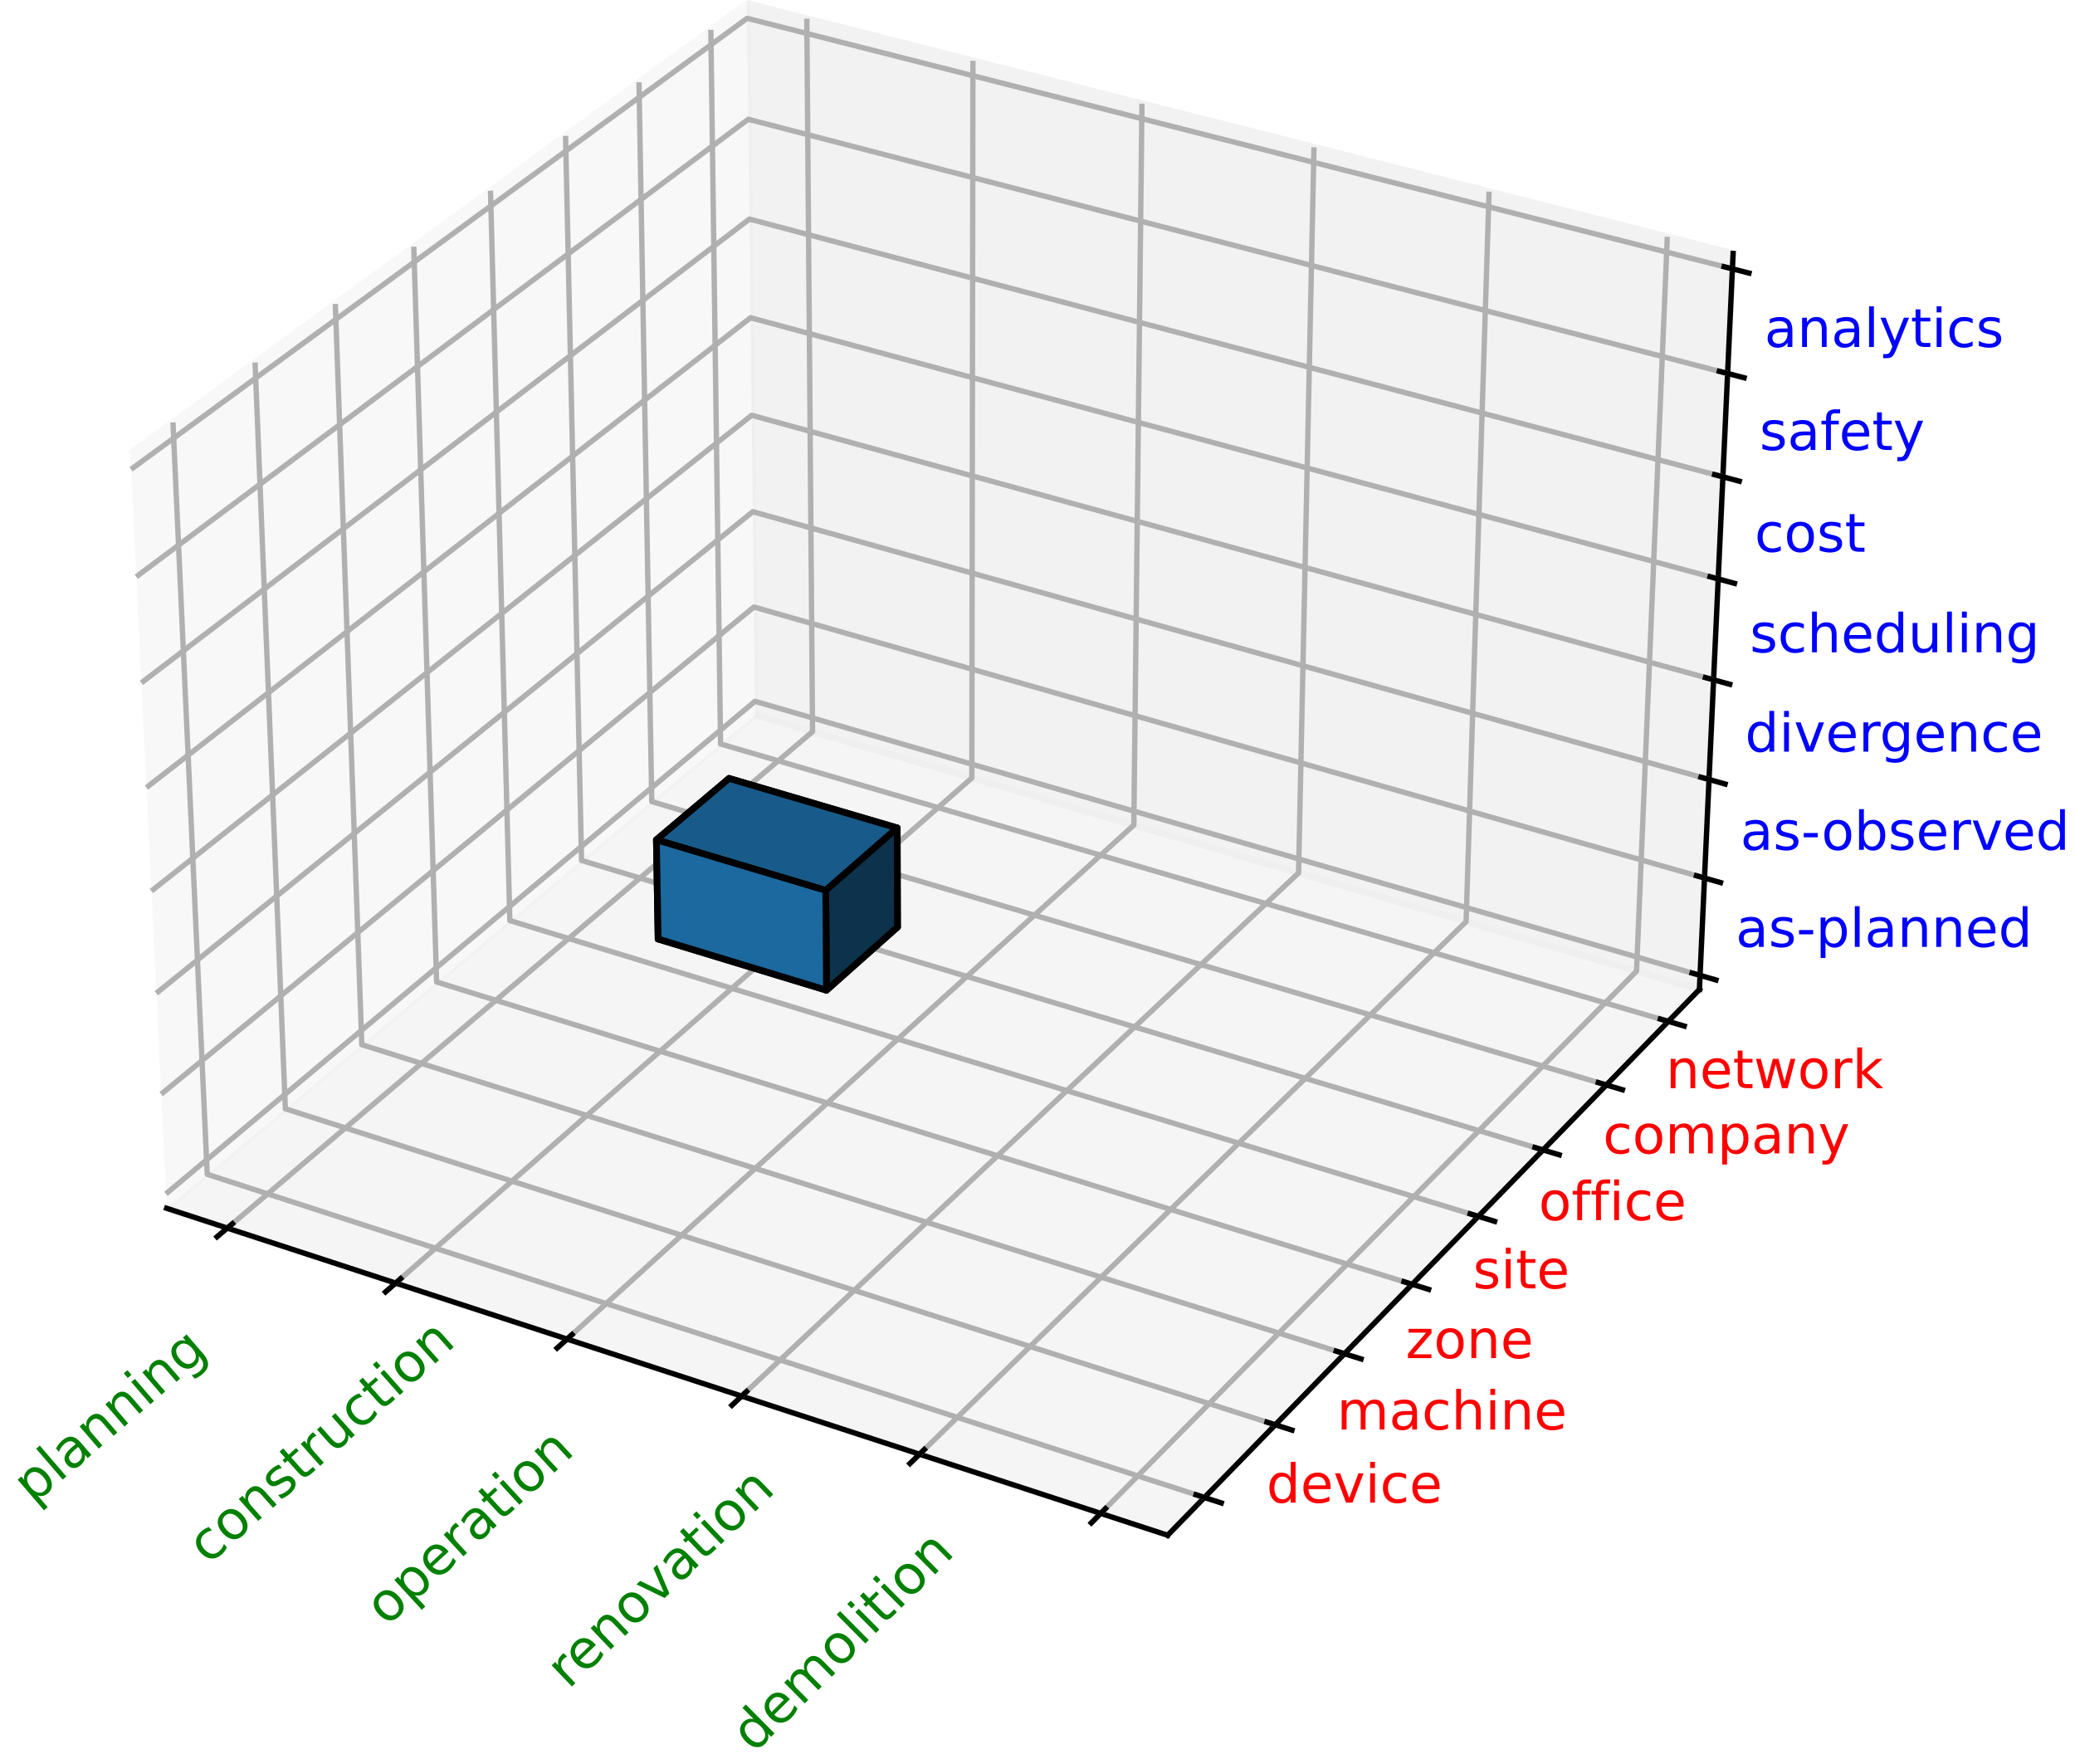
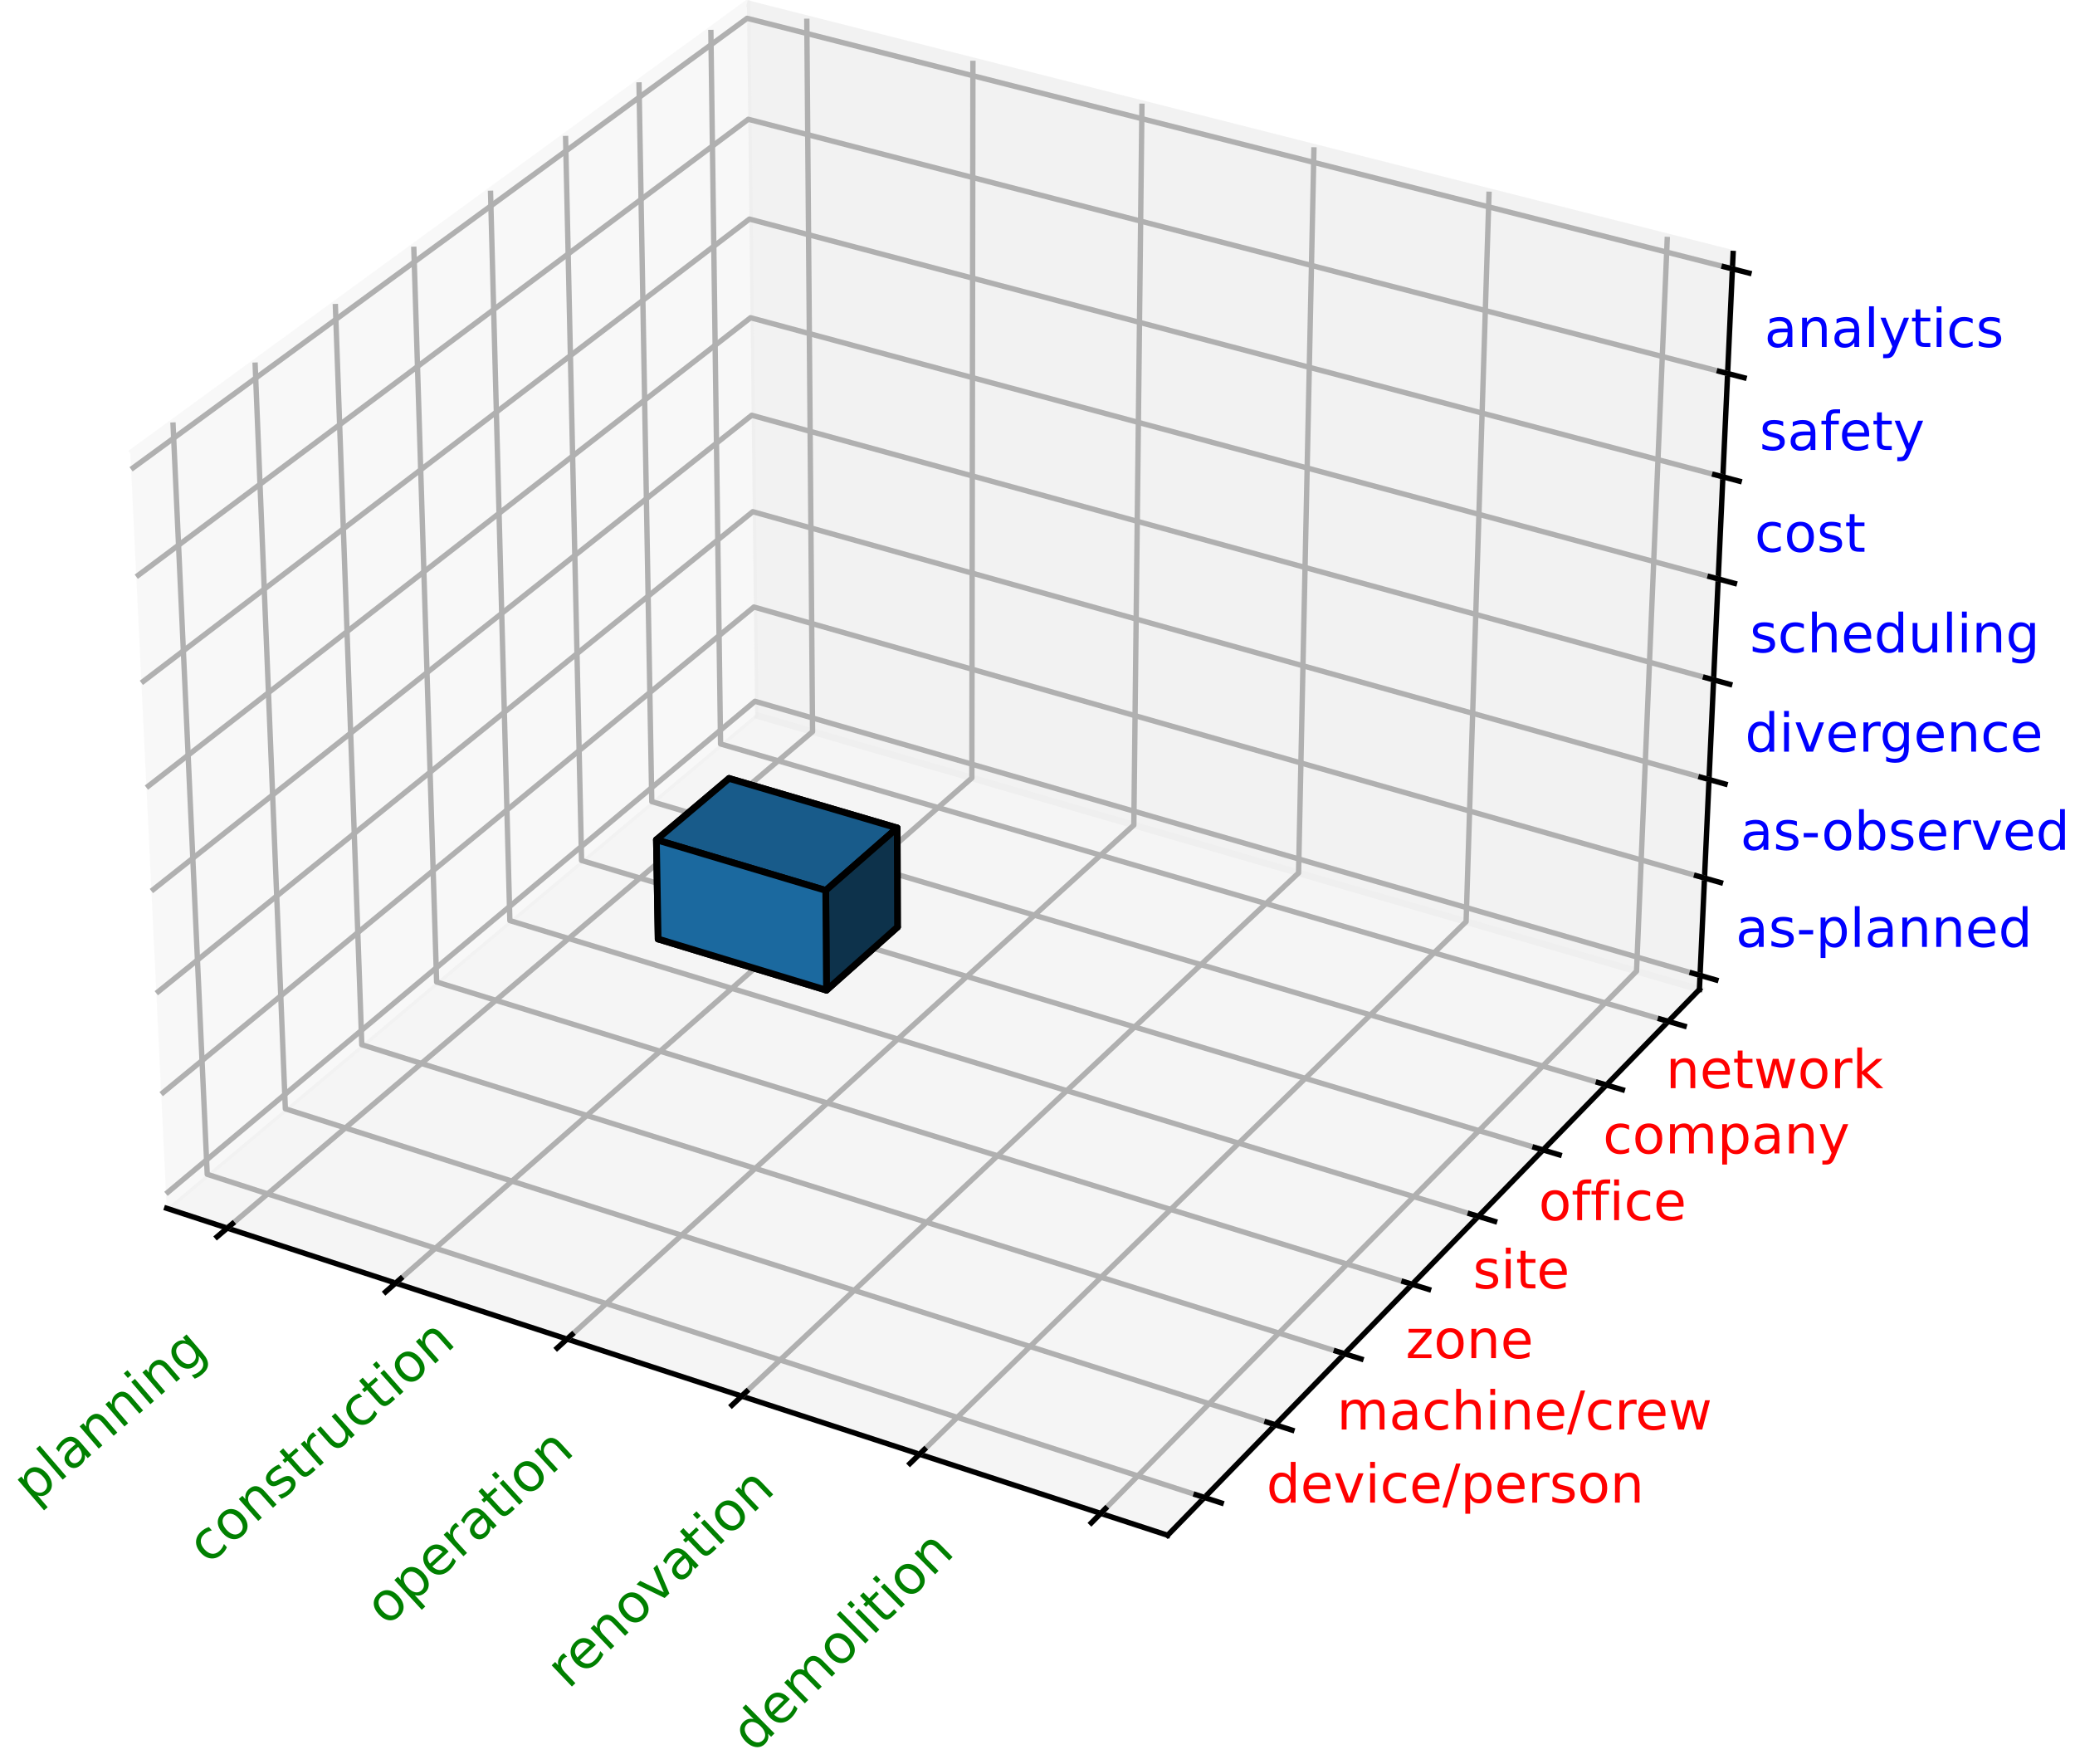
<svg xmlns="http://www.w3.org/2000/svg" xmlns:xlink="http://www.w3.org/1999/xlink" height="255" version="1.1" viewBox="103 61.554 300.49 263.392" width="300">
  <defs>
    <style type="text/css">*{stroke-linecap:butt;stroke-linejoin:round;}</style>
  </defs>
  <g id="figure_1">
    <g id="patch_1">
      <path d="M 0 345.6  L 460.8 345.6  L 460.8 0  L 0 0  z " style="fill:#ffffff;" />
    </g>
    <g id="patch_2">
      <path d="M 103.104 307.584  L 369.216 307.584  L 369.216 41.472  L 103.104 41.472  z " style="fill:#ffffff;" />
    </g>
    <g id="pane3d_1">
      <g id="patch_3">
        <path d="M 123.197 241.969  L 211.076 168.307  L 209.855 62.074  L 117.77 129.273  " style="fill:#f2f2f2;opacity:0.5;stroke:#f2f2f2;stroke-linejoin:miter;" />
      </g>
    </g>
    <g id="pane3d_2">
      <g id="patch_4">
        <path d="M 211.076 168.307  L 352.09 209.295  L 357.123 99.402  L 209.855 62.074  " style="fill:#e6e6e6;opacity:0.5;stroke:#e6e6e6;stroke-linejoin:miter;" />
      </g>
    </g>
    <g id="pane3d_3">
      <g id="patch_5">
        <path d="M 123.197 241.969  L 272.679 290.79  L 352.09 209.295  L 211.076 168.307  " style="fill:#ececec;opacity:0.5;stroke:#ececec;stroke-linejoin:miter;" />
      </g>
    </g>
    <g id="axis3d_1">
      <g id="line2d_1">
        <path d="M 123.197 241.969  L 272.679 290.79  " style="fill:none;stroke:#000000;stroke-linecap:square;stroke-width:0.8;" />
      </g>
      <g id="Line3DCollection_1">
        <path d="M 132.251 244.926  L 219.652 170.8  L 218.793 64.34  " style="fill:none;stroke:#b0b0b0;stroke-width:0.8;" />
        <path d="M 157.391 253.137  L 243.442 177.715  L 243.601 70.628  " style="fill:none;stroke:#b0b0b0;stroke-width:0.8;" />
        <path d="M 182.991 261.498  L 267.632 184.746  L 268.844 77.026  " style="fill:none;stroke:#b0b0b0;stroke-width:0.8;" />
        <path d="M 209.065 270.014  L 292.232 191.896  L 294.533 83.538  " style="fill:none;stroke:#b0b0b0;stroke-width:0.8;" />
        <path d="M 235.625 278.688  L 317.251 199.168  L 320.681 90.165  " style="fill:none;stroke:#b0b0b0;stroke-width:0.8;" />
        <path d="M 262.686 287.526  L 342.702 206.566  L 347.299 96.912  " style="fill:none;stroke:#b0b0b0;stroke-width:0.8;" />
      </g>
      <g id="xtick_1">
        <g id="line2d_2">
          <path d="M 133.012 244.281  L 130.725 246.22  " style="fill:none;stroke:#000000;stroke-linecap:square;stroke-width:0.8;" />
        </g>
      </g>
      <g id="xtick_2">
        <g id="line2d_3">
          <path d="M 158.14 252.48  L 155.888 254.454  " style="fill:none;stroke:#000000;stroke-linecap:square;stroke-width:0.8;" />
        </g>
      </g>
      <g id="xtick_3">
        <g id="line2d_4">
          <path d="M 183.729 260.829  L 181.511 262.84  " style="fill:none;stroke:#000000;stroke-linecap:square;stroke-width:0.8;" />
        </g>
      </g>
      <g id="xtick_4">
        <g id="line2d_5">
          <path d="M 209.791 269.332  L 207.61 271.38  " style="fill:none;stroke:#000000;stroke-linecap:square;stroke-width:0.8;" />
        </g>
      </g>
      <g id="xtick_5">
        <g id="line2d_6">
          <path d="M 236.338 277.994  L 234.196 280.08  " style="fill:none;stroke:#000000;stroke-linecap:square;stroke-width:0.8;" />
        </g>
      </g>
      <g id="xtick_6">
        <g id="line2d_7">
          <path d="M 263.386 286.819  L 261.284 288.945  " style="fill:none;stroke:#000000;stroke-linecap:square;stroke-width:0.8;" />
        </g>
      </g>
    </g>
    <g id="axis3d_2">
      <g id="line2d_8">
        <path d="M 352.09 209.295  L 272.679 290.79  " style="fill:none;stroke:#000000;stroke-linecap:square;stroke-width:0.8;" />
      </g>
      <g id="Line3DCollection_2">
        <path d="M 124.138 124.626  L 129.253 236.893  L 278.174 285.151  " style="fill:none;stroke:#b0b0b0;stroke-width:0.8;" />
        <path d="M 136.399 115.679  L 140.921 227.113  L 288.752 274.295  " style="fill:none;stroke:#b0b0b0;stroke-width:0.8;" />
        <path d="M 148.383 106.933  L 152.338 217.543  L 299.09 263.686  " style="fill:none;stroke:#b0b0b0;stroke-width:0.8;" />
        <path d="M 160.1 98.383  L 163.511 208.178  L 309.195 253.316  " style="fill:none;stroke:#b0b0b0;stroke-width:0.8;" />
        <path d="M 171.558 90.021  L 174.448 199.01  L 319.076 243.175  " style="fill:none;stroke:#b0b0b0;stroke-width:0.8;" />
        <path d="M 182.766 81.842  L 185.156 190.035  L 328.74 233.258  " style="fill:none;stroke:#b0b0b0;stroke-width:0.8;" />
        <path d="M 193.733 73.839  L 195.642 181.245  L 338.194 223.556  " style="fill:none;stroke:#b0b0b0;stroke-width:0.8;" />
        <path d="M 204.465 66.007  L 205.914 172.635  L 347.445 214.062  " style="fill:none;stroke:#b0b0b0;stroke-width:0.8;" />
      </g>
      <g id="xtick_7">
        <g id="line2d_9">
          <path d="M 276.919 284.745  L 280.687 285.966  " style="fill:none;stroke:#000000;stroke-linecap:square;stroke-width:0.8;" />
        </g>
      </g>
      <g id="xtick_8">
        <g id="line2d_10">
          <path d="M 287.507 273.898  L 291.245 275.091  " style="fill:none;stroke:#000000;stroke-linecap:square;stroke-width:0.8;" />
        </g>
      </g>
      <g id="xtick_9">
        <g id="line2d_11">
          <path d="M 297.855 263.298  L 301.564 264.464  " style="fill:none;stroke:#000000;stroke-linecap:square;stroke-width:0.8;" />
        </g>
      </g>
      <g id="xtick_10">
        <g id="line2d_12">
          <path d="M 307.97 252.936  L 311.65 254.076  " style="fill:none;stroke:#000000;stroke-linecap:square;stroke-width:0.8;" />
        </g>
      </g>
      <g id="xtick_11">
        <g id="line2d_13">
          <path d="M 317.86 242.804  L 321.512 243.919  " style="fill:none;stroke:#000000;stroke-linecap:square;stroke-width:0.8;" />
        </g>
      </g>
      <g id="xtick_12">
        <g id="line2d_14">
          <path d="M 327.534 232.894  L 331.157 233.985  " style="fill:none;stroke:#000000;stroke-linecap:square;stroke-width:0.8;" />
        </g>
      </g>
      <g id="xtick_13">
        <g id="line2d_15">
          <path d="M 336.997 223.2  L 340.592 224.267  " style="fill:none;stroke:#000000;stroke-linecap:square;stroke-width:0.8;" />
        </g>
      </g>
      <g id="xtick_14">
        <g id="line2d_16">
          <path d="M 346.257 213.714  L 349.824 214.759  " style="fill:none;stroke:#000000;stroke-linecap:square;stroke-width:0.8;" />
        </g>
      </g>
    </g>
    <g id="axis3d_3">
      <g id="line2d_17">
        <path d="M 352.09 209.295  L 357.123 99.402  " style="fill:none;stroke:#000000;stroke-linecap:square;stroke-width:0.8;" />
      </g>
      <g id="Line3DCollection_3">
        <path d="M 352.187 207.189  L 211.053 166.268  L 123.093 239.814  " style="fill:none;stroke:#b0b0b0;stroke-width:0.8;" />
        <path d="M 352.852 192.654  L 210.891 152.192  L 122.377 224.929  " style="fill:none;stroke:#b0b0b0;stroke-width:0.8;" />
        <path d="M 353.526 177.946  L 210.727 137.957  L 121.651 209.859  " style="fill:none;stroke:#b0b0b0;stroke-width:0.8;" />
        <path d="M 354.208 163.062  L 210.562 123.559  L 120.916 194.603  " style="fill:none;stroke:#b0b0b0;stroke-width:0.8;" />
        <path d="M 354.897 147.998  L 210.394 108.996  L 120.172 179.155  " style="fill:none;stroke:#b0b0b0;stroke-width:0.8;" />
        <path d="M 355.596 132.751  L 210.225 94.265  L 119.419 163.513  " style="fill:none;stroke:#b0b0b0;stroke-width:0.8;" />
        <path d="M 356.302 117.318  L 210.053 79.363  L 118.656 147.672  " style="fill:none;stroke:#b0b0b0;stroke-width:0.8;" />
        <path d="M 357.018 101.696  L 209.88 64.287  L 117.884 131.63  " style="fill:none;stroke:#b0b0b0;stroke-width:0.8;" />
      </g>
      <g id="xtick_15">
        <g id="line2d_18">
          <path d="M 351.002 206.846  L 354.559 207.877  " style="fill:none;stroke:#000000;stroke-linecap:square;stroke-width:0.8;" />
        </g>
      </g>
      <g id="xtick_16">
        <g id="line2d_19">
          <path d="M 351.661 192.315  L 355.239 193.334  " style="fill:none;stroke:#000000;stroke-linecap:square;stroke-width:0.8;" />
        </g>
      </g>
      <g id="xtick_17">
        <g id="line2d_20">
          <path d="M 352.327 177.61  L 355.927 178.618  " style="fill:none;stroke:#000000;stroke-linecap:square;stroke-width:0.8;" />
        </g>
      </g>
      <g id="xtick_18">
        <g id="line2d_21">
          <path d="M 353.001 162.73  L 356.624 163.726  " style="fill:none;stroke:#000000;stroke-linecap:square;stroke-width:0.8;" />
        </g>
      </g>
      <g id="xtick_19">
        <g id="line2d_22">
          <path d="M 353.683 147.67  L 357.329 148.654  " style="fill:none;stroke:#000000;stroke-linecap:square;stroke-width:0.8;" />
        </g>
      </g>
      <g id="xtick_20">
        <g id="line2d_23">
          <path d="M 354.374 132.428  L 358.042 133.399  " style="fill:none;stroke:#000000;stroke-linecap:square;stroke-width:0.8;" />
        </g>
      </g>
      <g id="xtick_21">
        <g id="line2d_24">
          <path d="M 355.073 116.999  L 358.764 117.957  " style="fill:none;stroke:#000000;stroke-linecap:square;stroke-width:0.8;" />
        </g>
      </g>
      <g id="xtick_22">
        <g id="line2d_25">
          <path d="M 355.78 101.382  L 359.496 102.326  " style="fill:none;stroke:#000000;stroke-linecap:square;stroke-width:0.8;" />
        </g>
      </g>
    </g>
    <g id="axes_1">
      <g id="Poly3DCollection_1">
-         <path clip-path="url(#p607fd3c776)" d="M 207.378 192.494  L 207.186 177.788  L 232.295 185.18  L 232.339 199.971  z " style="fill:#0d324b;stroke:#000000;" />
-         <path clip-path="url(#p607fd3c776)" d="M 196.334 186.952  L 207.186 177.788  L 207.378 192.494  L 196.594 201.764  z " style="fill:#1b699f;stroke:#000000;" />
-         <path clip-path="url(#p607fd3c776)" d="M 207.378 192.494  L 232.339 199.971  L 221.733 209.405  L 196.594 201.764  z " style="fill:#113f60;stroke:#000000;" />
-         <path clip-path="url(#p607fd3c776)" d="M 196.334 186.952  L 221.623 194.507  L 232.295 185.18  L 207.186 177.788  z " style="fill:#185b8a;stroke:#000000;" />
-         <path clip-path="url(#p607fd3c776)" d="M 221.733 209.405  L 232.339 199.971  L 232.295 185.18  L 221.623 194.507  z " style="fill:#0d324b;stroke:#000000;" />
-         <path clip-path="url(#p607fd3c776)" d="M 221.733 209.405  L 221.623 194.507  L 196.334 186.952  L 196.594 201.764  z " style="fill:#1b699f;stroke:#000000;" />
+         <path clip-path="url(#p670bce14e7)" d="M 207.378 192.494  L 207.186 177.788  L 232.295 185.18  L 232.339 199.971  z " style="fill:#0d324b;stroke:#000000;" />
+         <path clip-path="url(#p670bce14e7)" d="M 196.334 186.952  L 207.186 177.788  L 207.378 192.494  L 196.594 201.764  z " style="fill:#1b699f;stroke:#000000;" />
+         <path clip-path="url(#p670bce14e7)" d="M 207.378 192.494  L 232.339 199.971  L 221.733 209.405  L 196.594 201.764  z " style="fill:#113f60;stroke:#000000;" />
+         <path clip-path="url(#p670bce14e7)" d="M 196.334 186.952  L 221.623 194.507  L 232.295 185.18  L 207.186 177.788  z " style="fill:#185b8a;stroke:#000000;" />
+         <path clip-path="url(#p670bce14e7)" d="M 221.733 209.405  L 232.339 199.971  L 232.295 185.18  L 221.623 194.507  z " style="fill:#0d324b;stroke:#000000;" />
+         <path clip-path="url(#p670bce14e7)" d="M 221.733 209.405  L 221.623 194.507  L 196.334 186.952  L 196.594 201.764  z " style="fill:#1b699f;stroke:#000000;" />
      </g>
      <g id="text_1">
        <g style="fill:#008000;" transform="translate(103.2498 286.2832)rotate(-40.69323)scale(0.08 -0.08)">
          <defs>
            <path d="M 18.109 8.203  L 18.109 -20.797  L 9.078 -20.797  L 9.078 54.688  L 18.109 54.688  L 18.109 46.391  Q 20.953 51.266 25.266 53.625  Q 29.594 56 35.594 56  Q 45.562 56 51.781 48.094  Q 58.016 40.188 58.016 27.297  Q 58.016 14.406 51.781 6.484  Q 45.562 -1.422 35.594 -1.422  Q 29.594 -1.422 25.266 0.953  Q 20.953 3.328 18.109 8.203  z M 48.688 27.297  Q 48.688 37.203 44.609 42.844  Q 40.531 48.484 33.406 48.484  Q 26.266 48.484 22.188 42.844  Q 18.109 37.203 18.109 27.297  Q 18.109 17.391 22.188 11.75  Q 26.266 6.109 33.406 6.109  Q 40.531 6.109 44.609 11.75  Q 48.688 17.391 48.688 27.297  z " id="DejaVuSans-112" />
            <path d="M 9.422 75.984  L 18.406 75.984  L 18.406 0  L 9.422 0  z " id="DejaVuSans-108" />
            <path d="M 34.281 27.484  Q 23.391 27.484 19.188 25  Q 14.984 22.516 14.984 16.5  Q 14.984 11.719 18.141 8.906  Q 21.297 6.109 26.703 6.109  Q 34.188 6.109 38.703 11.406  Q 43.219 16.703 43.219 25.484  L 43.219 27.484  z M 52.203 31.203  L 52.203 0  L 43.219 0  L 43.219 8.297  Q 40.141 3.328 35.547 0.953  Q 30.953 -1.422 24.312 -1.422  Q 15.922 -1.422 10.953 3.297  Q 6 8.016 6 15.922  Q 6 25.141 12.172 29.828  Q 18.359 34.516 30.609 34.516  L 43.219 34.516  L 43.219 35.406  Q 43.219 41.609 39.141 45  Q 35.062 48.391 27.688 48.391  Q 23 48.391 18.547 47.266  Q 14.109 46.141 10.016 43.891  L 10.016 52.203  Q 14.938 54.109 19.578 55.047  Q 24.219 56 28.609 56  Q 40.484 56 46.344 49.844  Q 52.203 43.703 52.203 31.203  z " id="DejaVuSans-97" />
            <path d="M 54.891 33.016  L 54.891 0  L 45.906 0  L 45.906 32.719  Q 45.906 40.484 42.875 44.328  Q 39.844 48.188 33.797 48.188  Q 26.516 48.188 22.312 43.547  Q 18.109 38.922 18.109 30.906  L 18.109 0  L 9.078 0  L 9.078 54.688  L 18.109 54.688  L 18.109 46.188  Q 21.344 51.125 25.703 53.562  Q 30.078 56 35.797 56  Q 45.219 56 50.047 50.172  Q 54.891 44.344 54.891 33.016  z " id="DejaVuSans-110" />
            <path d="M 9.422 54.688  L 18.406 54.688  L 18.406 0  L 9.422 0  z M 9.422 75.984  L 18.406 75.984  L 18.406 64.594  L 9.422 64.594  z " id="DejaVuSans-105" />
            <path d="M 45.406 27.984  Q 45.406 37.75 41.375 43.109  Q 37.359 48.484 30.078 48.484  Q 22.859 48.484 18.828 43.109  Q 14.797 37.75 14.797 27.984  Q 14.797 18.266 18.828 12.891  Q 22.859 7.516 30.078 7.516  Q 37.359 7.516 41.375 12.891  Q 45.406 18.266 45.406 27.984  z M 54.391 6.781  Q 54.391 -7.172 48.188 -13.984  Q 42 -20.797 29.203 -20.797  Q 24.469 -20.797 20.266 -20.094  Q 16.062 -19.391 12.109 -17.922  L 12.109 -9.188  Q 16.062 -11.328 19.922 -12.344  Q 23.781 -13.375 27.781 -13.375  Q 36.625 -13.375 41.016 -8.766  Q 45.406 -4.156 45.406 5.172  L 45.406 9.625  Q 42.625 4.781 38.281 2.391  Q 33.938 0 27.875 0  Q 17.828 0 11.672 7.656  Q 5.516 15.328 5.516 27.984  Q 5.516 40.672 11.672 48.328  Q 17.828 56 27.875 56  Q 33.938 56 38.281 53.609  Q 42.625 51.219 45.406 46.391  L 45.406 54.688  L 54.391 54.688  z " id="DejaVuSans-103" />
          </defs>
          <use xlink:href="#DejaVuSans-112" />
          <use x="63.477" xlink:href="#DejaVuSans-108" />
          <use x="91.26" xlink:href="#DejaVuSans-97" />
          <use x="152.539" xlink:href="#DejaVuSans-110" />
          <use x="215.918" xlink:href="#DejaVuSans-110" />
          <use x="279.297" xlink:href="#DejaVuSans-105" />
          <use x="307.08" xlink:href="#DejaVuSans-110" />
          <use x="370.459" xlink:href="#DejaVuSans-103" />
        </g>
      </g>
      <g id="text_2">
        <g style="fill:#008000;" transform="translate(129.388 295.3059)rotate(-41.64346)scale(0.08 -0.08)">
          <defs>
            <path d="M 48.781 52.594  L 48.781 44.188  Q 44.969 46.297 41.141 47.344  Q 37.312 48.391 33.406 48.391  Q 24.656 48.391 19.812 42.844  Q 14.984 37.312 14.984 27.297  Q 14.984 17.281 19.812 11.734  Q 24.656 6.203 33.406 6.203  Q 37.312 6.203 41.141 7.25  Q 44.969 8.297 48.781 10.406  L 48.781 2.094  Q 45.016 0.344 40.984 -0.531  Q 36.969 -1.422 32.422 -1.422  Q 20.062 -1.422 12.781 6.344  Q 5.516 14.109 5.516 27.297  Q 5.516 40.672 12.859 48.328  Q 20.219 56 33.016 56  Q 37.156 56 41.109 55.141  Q 45.062 54.297 48.781 52.594  z " id="DejaVuSans-99" />
            <path d="M 30.609 48.391  Q 23.391 48.391 19.188 42.75  Q 14.984 37.109 14.984 27.297  Q 14.984 17.484 19.156 11.844  Q 23.344 6.203 30.609 6.203  Q 37.797 6.203 41.984 11.859  Q 46.188 17.531 46.188 27.297  Q 46.188 37.016 41.984 42.703  Q 37.797 48.391 30.609 48.391  z M 30.609 56  Q 42.328 56 49.016 48.375  Q 55.719 40.766 55.719 27.297  Q 55.719 13.875 49.016 6.219  Q 42.328 -1.422 30.609 -1.422  Q 18.844 -1.422 12.172 6.219  Q 5.516 13.875 5.516 27.297  Q 5.516 40.766 12.172 48.375  Q 18.844 56 30.609 56  z " id="DejaVuSans-111" />
            <path d="M 44.281 53.078  L 44.281 44.578  Q 40.484 46.531 36.375 47.5  Q 32.281 48.484 27.875 48.484  Q 21.188 48.484 17.844 46.438  Q 14.5 44.391 14.5 40.281  Q 14.5 37.156 16.891 35.375  Q 19.281 33.594 26.516 31.984  L 29.594 31.297  Q 39.156 29.25 43.188 25.516  Q 47.219 21.781 47.219 15.094  Q 47.219 7.469 41.188 3.016  Q 35.156 -1.422 24.609 -1.422  Q 20.219 -1.422 15.453 -0.562  Q 10.688 0.297 5.422 2  L 5.422 11.281  Q 10.406 8.688 15.234 7.391  Q 20.062 6.109 24.812 6.109  Q 31.156 6.109 34.562 8.281  Q 37.984 10.453 37.984 14.406  Q 37.984 18.062 35.516 20.016  Q 33.062 21.969 24.703 23.781  L 21.578 24.516  Q 13.234 26.266 9.516 29.906  Q 5.812 33.547 5.812 39.891  Q 5.812 47.609 11.281 51.797  Q 16.75 56 26.812 56  Q 31.781 56 36.172 55.266  Q 40.578 54.547 44.281 53.078  z " id="DejaVuSans-115" />
            <path d="M 18.312 70.219  L 18.312 54.688  L 36.812 54.688  L 36.812 47.703  L 18.312 47.703  L 18.312 18.016  Q 18.312 11.328 20.141 9.422  Q 21.969 7.516 27.594 7.516  L 36.812 7.516  L 36.812 0  L 27.594 0  Q 17.188 0 13.234 3.875  Q 9.281 7.766 9.281 18.016  L 9.281 47.703  L 2.688 47.703  L 2.688 54.688  L 9.281 54.688  L 9.281 70.219  z " id="DejaVuSans-116" />
            <path d="M 41.109 46.297  Q 39.594 47.172 37.812 47.578  Q 36.031 48 33.891 48  Q 26.266 48 22.188 43.047  Q 18.109 38.094 18.109 28.812  L 18.109 0  L 9.078 0  L 9.078 54.688  L 18.109 54.688  L 18.109 46.188  Q 20.953 51.172 25.484 53.578  Q 30.031 56 36.531 56  Q 37.453 56 38.578 55.875  Q 39.703 55.766 41.062 55.516  z " id="DejaVuSans-114" />
            <path d="M 8.5 21.578  L 8.5 54.688  L 17.484 54.688  L 17.484 21.922  Q 17.484 14.156 20.5 10.266  Q 23.531 6.391 29.594 6.391  Q 36.859 6.391 41.078 11.031  Q 45.312 15.672 45.312 23.688  L 45.312 54.688  L 54.297 54.688  L 54.297 0  L 45.312 0  L 45.312 8.406  Q 42.047 3.422 37.719 1  Q 33.406 -1.422 27.688 -1.422  Q 18.266 -1.422 13.375 4.438  Q 8.5 10.297 8.5 21.578  z M 31.109 56  z " id="DejaVuSans-117" />
          </defs>
          <use xlink:href="#DejaVuSans-99" />
          <use x="54.98" xlink:href="#DejaVuSans-111" />
          <use x="116.162" xlink:href="#DejaVuSans-110" />
          <use x="179.541" xlink:href="#DejaVuSans-115" />
          <use x="231.641" xlink:href="#DejaVuSans-116" />
          <use x="270.85" xlink:href="#DejaVuSans-114" />
          <use x="311.963" xlink:href="#DejaVuSans-117" />
          <use x="375.342" xlink:href="#DejaVuSans-99" />
          <use x="430.322" xlink:href="#DejaVuSans-116" />
          <use x="469.531" xlink:href="#DejaVuSans-105" />
          <use x="497.314" xlink:href="#DejaVuSans-111" />
          <use x="558.496" xlink:href="#DejaVuSans-110" />
        </g>
      </g>
      <g id="text_3">
        <g style="fill:#008000;" transform="translate(156.0292 304.5028)rotate(-42.63051)scale(0.08 -0.08)">
          <defs>
            <path d="M 56.203 29.594  L 56.203 25.203  L 14.891 25.203  Q 15.484 15.922 20.484 11.062  Q 25.484 6.203 34.422 6.203  Q 39.594 6.203 44.453 7.469  Q 49.312 8.734 54.109 11.281  L 54.109 2.781  Q 49.266 0.734 44.188 -0.344  Q 39.109 -1.422 33.891 -1.422  Q 20.797 -1.422 13.156 6.188  Q 5.516 13.812 5.516 26.812  Q 5.516 40.234 12.766 48.109  Q 20.016 56 32.328 56  Q 43.359 56 49.781 48.891  Q 56.203 41.797 56.203 29.594  z M 47.219 32.234  Q 47.125 39.594 43.094 43.984  Q 39.062 48.391 32.422 48.391  Q 24.906 48.391 20.391 44.141  Q 15.875 39.891 15.188 32.172  z " id="DejaVuSans-101" />
          </defs>
          <use xlink:href="#DejaVuSans-111" />
          <use x="61.182" xlink:href="#DejaVuSans-112" />
          <use x="124.658" xlink:href="#DejaVuSans-101" />
          <use x="186.182" xlink:href="#DejaVuSans-114" />
          <use x="227.295" xlink:href="#DejaVuSans-97" />
          <use x="288.574" xlink:href="#DejaVuSans-116" />
          <use x="327.783" xlink:href="#DejaVuSans-105" />
          <use x="355.566" xlink:href="#DejaVuSans-111" />
          <use x="416.748" xlink:href="#DejaVuSans-110" />
        </g>
      </g>
      <g id="text_4">
        <g style="fill:#008000;" transform="translate(183.1879 313.8791)rotate(-43.65594)scale(0.08 -0.08)">
          <defs>
            <path d="M 2.984 54.688  L 12.5 54.688  L 29.594 8.797  L 46.688 54.688  L 56.203 54.688  L 35.688 0  L 23.484 0  z " id="DejaVuSans-118" />
          </defs>
          <use xlink:href="#DejaVuSans-114" />
          <use x="38.863" xlink:href="#DejaVuSans-101" />
          <use x="100.387" xlink:href="#DejaVuSans-110" />
          <use x="163.766" xlink:href="#DejaVuSans-111" />
          <use x="224.947" xlink:href="#DejaVuSans-118" />
          <use x="284.127" xlink:href="#DejaVuSans-97" />
          <use x="345.406" xlink:href="#DejaVuSans-116" />
          <use x="384.615" xlink:href="#DejaVuSans-105" />
          <use x="412.398" xlink:href="#DejaVuSans-111" />
          <use x="473.58" xlink:href="#DejaVuSans-110" />
        </g>
      </g>
      <g id="text_5">
        <g style="fill:#008000;" transform="translate(210.8793 323.4401)rotate(-44.72133)scale(0.08 -0.08)">
          <defs>
            <path d="M 45.406 46.391  L 45.406 75.984  L 54.391 75.984  L 54.391 0  L 45.406 0  L 45.406 8.203  Q 42.578 3.328 38.25 0.953  Q 33.938 -1.422 27.875 -1.422  Q 17.969 -1.422 11.734 6.484  Q 5.516 14.406 5.516 27.297  Q 5.516 40.188 11.734 48.094  Q 17.969 56 27.875 56  Q 33.938 56 38.25 53.625  Q 42.578 51.266 45.406 46.391  z M 14.797 27.297  Q 14.797 17.391 18.875 11.75  Q 22.953 6.109 30.078 6.109  Q 37.203 6.109 41.297 11.75  Q 45.406 17.391 45.406 27.297  Q 45.406 37.203 41.297 42.844  Q 37.203 48.484 30.078 48.484  Q 22.953 48.484 18.875 42.844  Q 14.797 37.203 14.797 27.297  z " id="DejaVuSans-100" />
            <path d="M 52 44.188  Q 55.375 50.25 60.062 53.125  Q 64.75 56 71.094 56  Q 79.641 56 84.281 50.016  Q 88.922 44.047 88.922 33.016  L 88.922 0  L 79.891 0  L 79.891 32.719  Q 79.891 40.578 77.094 44.375  Q 74.312 48.188 68.609 48.188  Q 61.625 48.188 57.562 43.547  Q 53.516 38.922 53.516 30.906  L 53.516 0  L 44.484 0  L 44.484 32.719  Q 44.484 40.625 41.703 44.406  Q 38.922 48.188 33.109 48.188  Q 26.219 48.188 22.156 43.531  Q 18.109 38.875 18.109 30.906  L 18.109 0  L 9.078 0  L 9.078 54.688  L 18.109 54.688  L 18.109 46.188  Q 21.188 51.219 25.484 53.609  Q 29.781 56 35.688 56  Q 41.656 56 45.828 52.969  Q 50 49.953 52 44.188  z " id="DejaVuSans-109" />
          </defs>
          <use xlink:href="#DejaVuSans-100" />
          <use x="63.477" xlink:href="#DejaVuSans-101" />
          <use x="125" xlink:href="#DejaVuSans-109" />
          <use x="222.412" xlink:href="#DejaVuSans-111" />
          <use x="283.594" xlink:href="#DejaVuSans-108" />
          <use x="311.377" xlink:href="#DejaVuSans-105" />
          <use x="339.16" xlink:href="#DejaVuSans-116" />
          <use x="378.369" xlink:href="#DejaVuSans-105" />
          <use x="406.152" xlink:href="#DejaVuSans-111" />
          <use x="467.334" xlink:href="#DejaVuSans-110" />
        </g>
      </g>
      <g id="text_6">
        <g style="fill:#ff0000;" transform="translate(287.4355 285.9152)scale(0.08 -0.08)">
+           <defs>
+             <path d="M 25.391 72.906  L 33.688 72.906  L 8.297 -9.281  L 0 -9.281  z " id="DejaVuSans-47" />
+           </defs>
          <use xlink:href="#DejaVuSans-100" />
          <use x="63.477" xlink:href="#DejaVuSans-101" />
          <use x="125" xlink:href="#DejaVuSans-118" />
          <use x="184.18" xlink:href="#DejaVuSans-105" />
          <use x="211.963" xlink:href="#DejaVuSans-99" />
          <use x="266.943" xlink:href="#DejaVuSans-101" />
+           <use x="328.467" xlink:href="#DejaVuSans-47" />
+           <use x="362.158" xlink:href="#DejaVuSans-112" />
+           <use x="425.635" xlink:href="#DejaVuSans-101" />
+           <use x="487.158" xlink:href="#DejaVuSans-114" />
+           <use x="528.271" xlink:href="#DejaVuSans-115" />
+           <use x="580.371" xlink:href="#DejaVuSans-111" />
+           <use x="641.553" xlink:href="#DejaVuSans-110" />
        </g>
      </g>
      <g id="text_7">
        <g style="fill:#ff0000;" transform="translate(297.9497 275.0066)scale(0.08 -0.08)">
          <defs>
            <path d="M 54.891 33.016  L 54.891 0  L 45.906 0  L 45.906 32.719  Q 45.906 40.484 42.875 44.328  Q 39.844 48.188 33.797 48.188  Q 26.516 48.188 22.312 43.547  Q 18.109 38.922 18.109 30.906  L 18.109 0  L 9.078 0  L 9.078 75.984  L 18.109 75.984  L 18.109 46.188  Q 21.344 51.125 25.703 53.562  Q 30.078 56 35.797 56  Q 45.219 56 50.047 50.172  Q 54.891 44.344 54.891 33.016  z " id="DejaVuSans-104" />
+             <path d="M 4.203 54.688  L 13.188 54.688  L 24.422 12.016  L 35.594 54.688  L 46.188 54.688  L 57.422 12.016  L 68.609 54.688  L 77.594 54.688  L 63.281 0  L 52.688 0  L 40.922 44.828  L 29.109 0  L 18.5 0  z " id="DejaVuSans-119" />
          </defs>
          <use xlink:href="#DejaVuSans-109" />
          <use x="97.412" xlink:href="#DejaVuSans-97" />
          <use x="158.691" xlink:href="#DejaVuSans-99" />
          <use x="213.672" xlink:href="#DejaVuSans-104" />
          <use x="277.051" xlink:href="#DejaVuSans-105" />
          <use x="304.834" xlink:href="#DejaVuSans-110" />
          <use x="368.213" xlink:href="#DejaVuSans-101" />
+           <use x="429.736" xlink:href="#DejaVuSans-47" />
+           <use x="463.428" xlink:href="#DejaVuSans-99" />
+           <use x="518.408" xlink:href="#DejaVuSans-114" />
+           <use x="557.271" xlink:href="#DejaVuSans-101" />
+           <use x="618.795" xlink:href="#DejaVuSans-119" />
        </g>
      </g>
      <g id="text_8">
        <g style="fill:#ff0000;" transform="translate(308.224 264.3469)scale(0.08 -0.08)">
          <defs>
            <path d="M 5.516 54.688  L 48.188 54.688  L 48.188 46.484  L 14.406 7.172  L 48.188 7.172  L 48.188 0  L 4.297 0  L 4.297 8.203  L 38.094 47.516  L 5.516 47.516  z " id="DejaVuSans-122" />
          </defs>
          <use xlink:href="#DejaVuSans-122" />
          <use x="52.49" xlink:href="#DejaVuSans-111" />
          <use x="113.672" xlink:href="#DejaVuSans-110" />
          <use x="177.051" xlink:href="#DejaVuSans-101" />
        </g>
      </g>
      <g id="text_9">
        <g style="fill:#ff0000;" transform="translate(318.2666 253.9275)scale(0.08 -0.08)">
          <use xlink:href="#DejaVuSans-115" />
          <use x="52.1" xlink:href="#DejaVuSans-105" />
          <use x="79.883" xlink:href="#DejaVuSans-116" />
          <use x="119.092" xlink:href="#DejaVuSans-101" />
        </g>
      </g>
      <g id="text_10">
        <g style="fill:#ff0000;" transform="translate(328.0852 243.7406)scale(0.08 -0.08)">
          <defs>
            <path d="M 37.109 75.984  L 37.109 68.5  L 28.516 68.5  Q 23.688 68.5 21.797 66.547  Q 19.922 64.594 19.922 59.516  L 19.922 54.688  L 34.719 54.688  L 34.719 47.703  L 19.922 47.703  L 19.922 0  L 10.891 0  L 10.891 47.703  L 2.297 47.703  L 2.297 54.688  L 10.891 54.688  L 10.891 58.5  Q 10.891 67.625 15.141 71.797  Q 19.391 75.984 28.609 75.984  z " id="DejaVuSans-102" />
          </defs>
          <use xlink:href="#DejaVuSans-111" />
          <use x="61.182" xlink:href="#DejaVuSans-102" />
          <use x="96.387" xlink:href="#DejaVuSans-102" />
          <use x="131.592" xlink:href="#DejaVuSans-105" />
          <use x="159.375" xlink:href="#DejaVuSans-99" />
          <use x="214.355" xlink:href="#DejaVuSans-101" />
        </g>
      </g>
      <g id="text_11">
        <g style="fill:#ff0000;" transform="translate(337.6873 233.7783)scale(0.08 -0.08)">
          <defs>
            <path d="M 32.172 -5.078  Q 28.375 -14.844 24.75 -17.812  Q 21.141 -20.797 15.094 -20.797  L 7.906 -20.797  L 7.906 -13.281  L 13.188 -13.281  Q 16.891 -13.281 18.938 -11.516  Q 21 -9.766 23.484 -3.219  L 25.094 0.875  L 2.984 54.688  L 12.5 54.688  L 29.594 11.922  L 46.688 54.688  L 56.203 54.688  z " id="DejaVuSans-121" />
          </defs>
          <use xlink:href="#DejaVuSans-99" />
          <use x="54.98" xlink:href="#DejaVuSans-111" />
          <use x="116.162" xlink:href="#DejaVuSans-109" />
          <use x="213.574" xlink:href="#DejaVuSans-112" />
          <use x="277.051" xlink:href="#DejaVuSans-97" />
          <use x="338.33" xlink:href="#DejaVuSans-110" />
          <use x="401.709" xlink:href="#DejaVuSans-121" />
        </g>
      </g>
      <g id="text_12">
        <g style="fill:#ff0000;" transform="translate(347.0798 224.0334)scale(0.08 -0.08)">
          <defs>
-             <path d="M 4.203 54.688  L 13.188 54.688  L 24.422 12.016  L 35.594 54.688  L 46.188 54.688  L 57.422 12.016  L 68.609 54.688  L 77.594 54.688  L 63.281 0  L 52.688 0  L 40.922 44.828  L 29.109 0  L 18.5 0  z " id="DejaVuSans-119" />
            <path d="M 9.078 75.984  L 18.109 75.984  L 18.109 31.109  L 44.922 54.688  L 56.391 54.688  L 27.391 29.109  L 57.625 0  L 45.906 0  L 18.109 26.703  L 18.109 0  L 9.078 0  z " id="DejaVuSans-107" />
          </defs>
          <use xlink:href="#DejaVuSans-110" />
          <use x="63.379" xlink:href="#DejaVuSans-101" />
          <use x="124.902" xlink:href="#DejaVuSans-116" />
          <use x="164.111" xlink:href="#DejaVuSans-119" />
          <use x="245.898" xlink:href="#DejaVuSans-111" />
          <use x="307.08" xlink:href="#DejaVuSans-114" />
          <use x="348.193" xlink:href="#DejaVuSans-107" />
        </g>
      </g>
      <g id="text_13">
        <g style="fill:#0000ff;" transform="translate(357.5111 202.9351)scale(0.08 -0.08)">
          <defs>
            <path d="M 4.891 31.391  L 31.203 31.391  L 31.203 23.391  L 4.891 23.391  z " id="DejaVuSans-45" />
          </defs>
          <use xlink:href="#DejaVuSans-97" />
          <use x="61.279" xlink:href="#DejaVuSans-115" />
          <use x="113.379" xlink:href="#DejaVuSans-45" />
          <use x="149.463" xlink:href="#DejaVuSans-112" />
          <use x="212.939" xlink:href="#DejaVuSans-108" />
          <use x="240.723" xlink:href="#DejaVuSans-97" />
          <use x="302.002" xlink:href="#DejaVuSans-110" />
          <use x="365.381" xlink:href="#DejaVuSans-110" />
          <use x="428.76" xlink:href="#DejaVuSans-101" />
          <use x="490.283" xlink:href="#DejaVuSans-100" />
        </g>
      </g>
      <g id="text_14">
        <g style="fill:#0000ff;" transform="translate(358.2047 188.4467)scale(0.08 -0.08)">
          <defs>
            <path d="M 48.688 27.297  Q 48.688 37.203 44.609 42.844  Q 40.531 48.484 33.406 48.484  Q 26.266 48.484 22.188 42.844  Q 18.109 37.203 18.109 27.297  Q 18.109 17.391 22.188 11.75  Q 26.266 6.109 33.406 6.109  Q 40.531 6.109 44.609 11.75  Q 48.688 17.391 48.688 27.297  z M 18.109 46.391  Q 20.953 51.266 25.266 53.625  Q 29.594 56 35.594 56  Q 45.562 56 51.781 48.094  Q 58.016 40.188 58.016 27.297  Q 58.016 14.406 51.781 6.484  Q 45.562 -1.422 35.594 -1.422  Q 29.594 -1.422 25.266 0.953  Q 20.953 3.328 18.109 8.203  L 18.109 0  L 9.078 0  L 9.078 75.984  L 18.109 75.984  z " id="DejaVuSans-98" />
          </defs>
          <use xlink:href="#DejaVuSans-97" />
          <use x="61.279" xlink:href="#DejaVuSans-115" />
          <use x="113.379" xlink:href="#DejaVuSans-45" />
          <use x="151.338" xlink:href="#DejaVuSans-111" />
          <use x="212.52" xlink:href="#DejaVuSans-98" />
          <use x="275.996" xlink:href="#DejaVuSans-115" />
          <use x="328.096" xlink:href="#DejaVuSans-101" />
          <use x="389.619" xlink:href="#DejaVuSans-114" />
          <use x="430.732" xlink:href="#DejaVuSans-118" />
          <use x="489.912" xlink:href="#DejaVuSans-101" />
          <use x="551.436" xlink:href="#DejaVuSans-100" />
        </g>
      </g>
      <g id="text_15">
        <g style="fill:#0000ff;" transform="translate(358.9066 173.7866)scale(0.08 -0.08)">
          <use xlink:href="#DejaVuSans-100" />
          <use x="63.477" xlink:href="#DejaVuSans-105" />
          <use x="91.26" xlink:href="#DejaVuSans-118" />
          <use x="150.439" xlink:href="#DejaVuSans-101" />
          <use x="211.963" xlink:href="#DejaVuSans-114" />
          <use x="251.326" xlink:href="#DejaVuSans-103" />
          <use x="314.803" xlink:href="#DejaVuSans-101" />
          <use x="376.326" xlink:href="#DejaVuSans-110" />
          <use x="439.705" xlink:href="#DejaVuSans-99" />
          <use x="494.686" xlink:href="#DejaVuSans-101" />
        </g>
      </g>
      <g id="text_16">
        <g style="fill:#0000ff;" transform="translate(359.6169 158.9517)scale(0.08 -0.08)">
          <use xlink:href="#DejaVuSans-115" />
          <use x="52.1" xlink:href="#DejaVuSans-99" />
          <use x="107.08" xlink:href="#DejaVuSans-104" />
          <use x="170.459" xlink:href="#DejaVuSans-101" />
          <use x="231.982" xlink:href="#DejaVuSans-100" />
          <use x="295.459" xlink:href="#DejaVuSans-117" />
          <use x="358.838" xlink:href="#DejaVuSans-108" />
          <use x="386.621" xlink:href="#DejaVuSans-105" />
          <use x="414.404" xlink:href="#DejaVuSans-110" />
          <use x="477.783" xlink:href="#DejaVuSans-103" />
        </g>
      </g>
      <g id="text_17">
        <g style="fill:#0000ff;" transform="translate(360.3357 143.9389)scale(0.08 -0.08)">
          <use xlink:href="#DejaVuSans-99" />
          <use x="54.98" xlink:href="#DejaVuSans-111" />
          <use x="116.162" xlink:href="#DejaVuSans-115" />
          <use x="168.262" xlink:href="#DejaVuSans-116" />
        </g>
      </g>
      <g id="text_18">
        <g style="fill:#0000ff;" transform="translate(361.0632 128.7449)scale(0.08 -0.08)">
          <use xlink:href="#DejaVuSans-115" />
          <use x="52.1" xlink:href="#DejaVuSans-97" />
          <use x="113.379" xlink:href="#DejaVuSans-102" />
          <use x="148.584" xlink:href="#DejaVuSans-101" />
          <use x="210.107" xlink:href="#DejaVuSans-116" />
          <use x="249.316" xlink:href="#DejaVuSans-121" />
        </g>
      </g>
      <g id="text_19">
        <g style="fill:#0000ff;" transform="translate(361.7995 113.3665)scale(0.08 -0.08)">
          <use xlink:href="#DejaVuSans-97" />
          <use x="61.279" xlink:href="#DejaVuSans-110" />
          <use x="124.658" xlink:href="#DejaVuSans-97" />
          <use x="185.938" xlink:href="#DejaVuSans-108" />
          <use x="213.721" xlink:href="#DejaVuSans-121" />
          <use x="272.9" xlink:href="#DejaVuSans-116" />
          <use x="312.109" xlink:href="#DejaVuSans-105" />
          <use x="339.893" xlink:href="#DejaVuSans-99" />
          <use x="394.873" xlink:href="#DejaVuSans-115" />
        </g>
      </g>
    </g>
  </g>
  <defs>
-     <clipPath id="p607fd3c776">
+     <clipPath id="p670bce14e7">
      <rect height="266.112" width="266.112" x="103.104" y="41.472" />
    </clipPath>
  </defs>
</svg>
